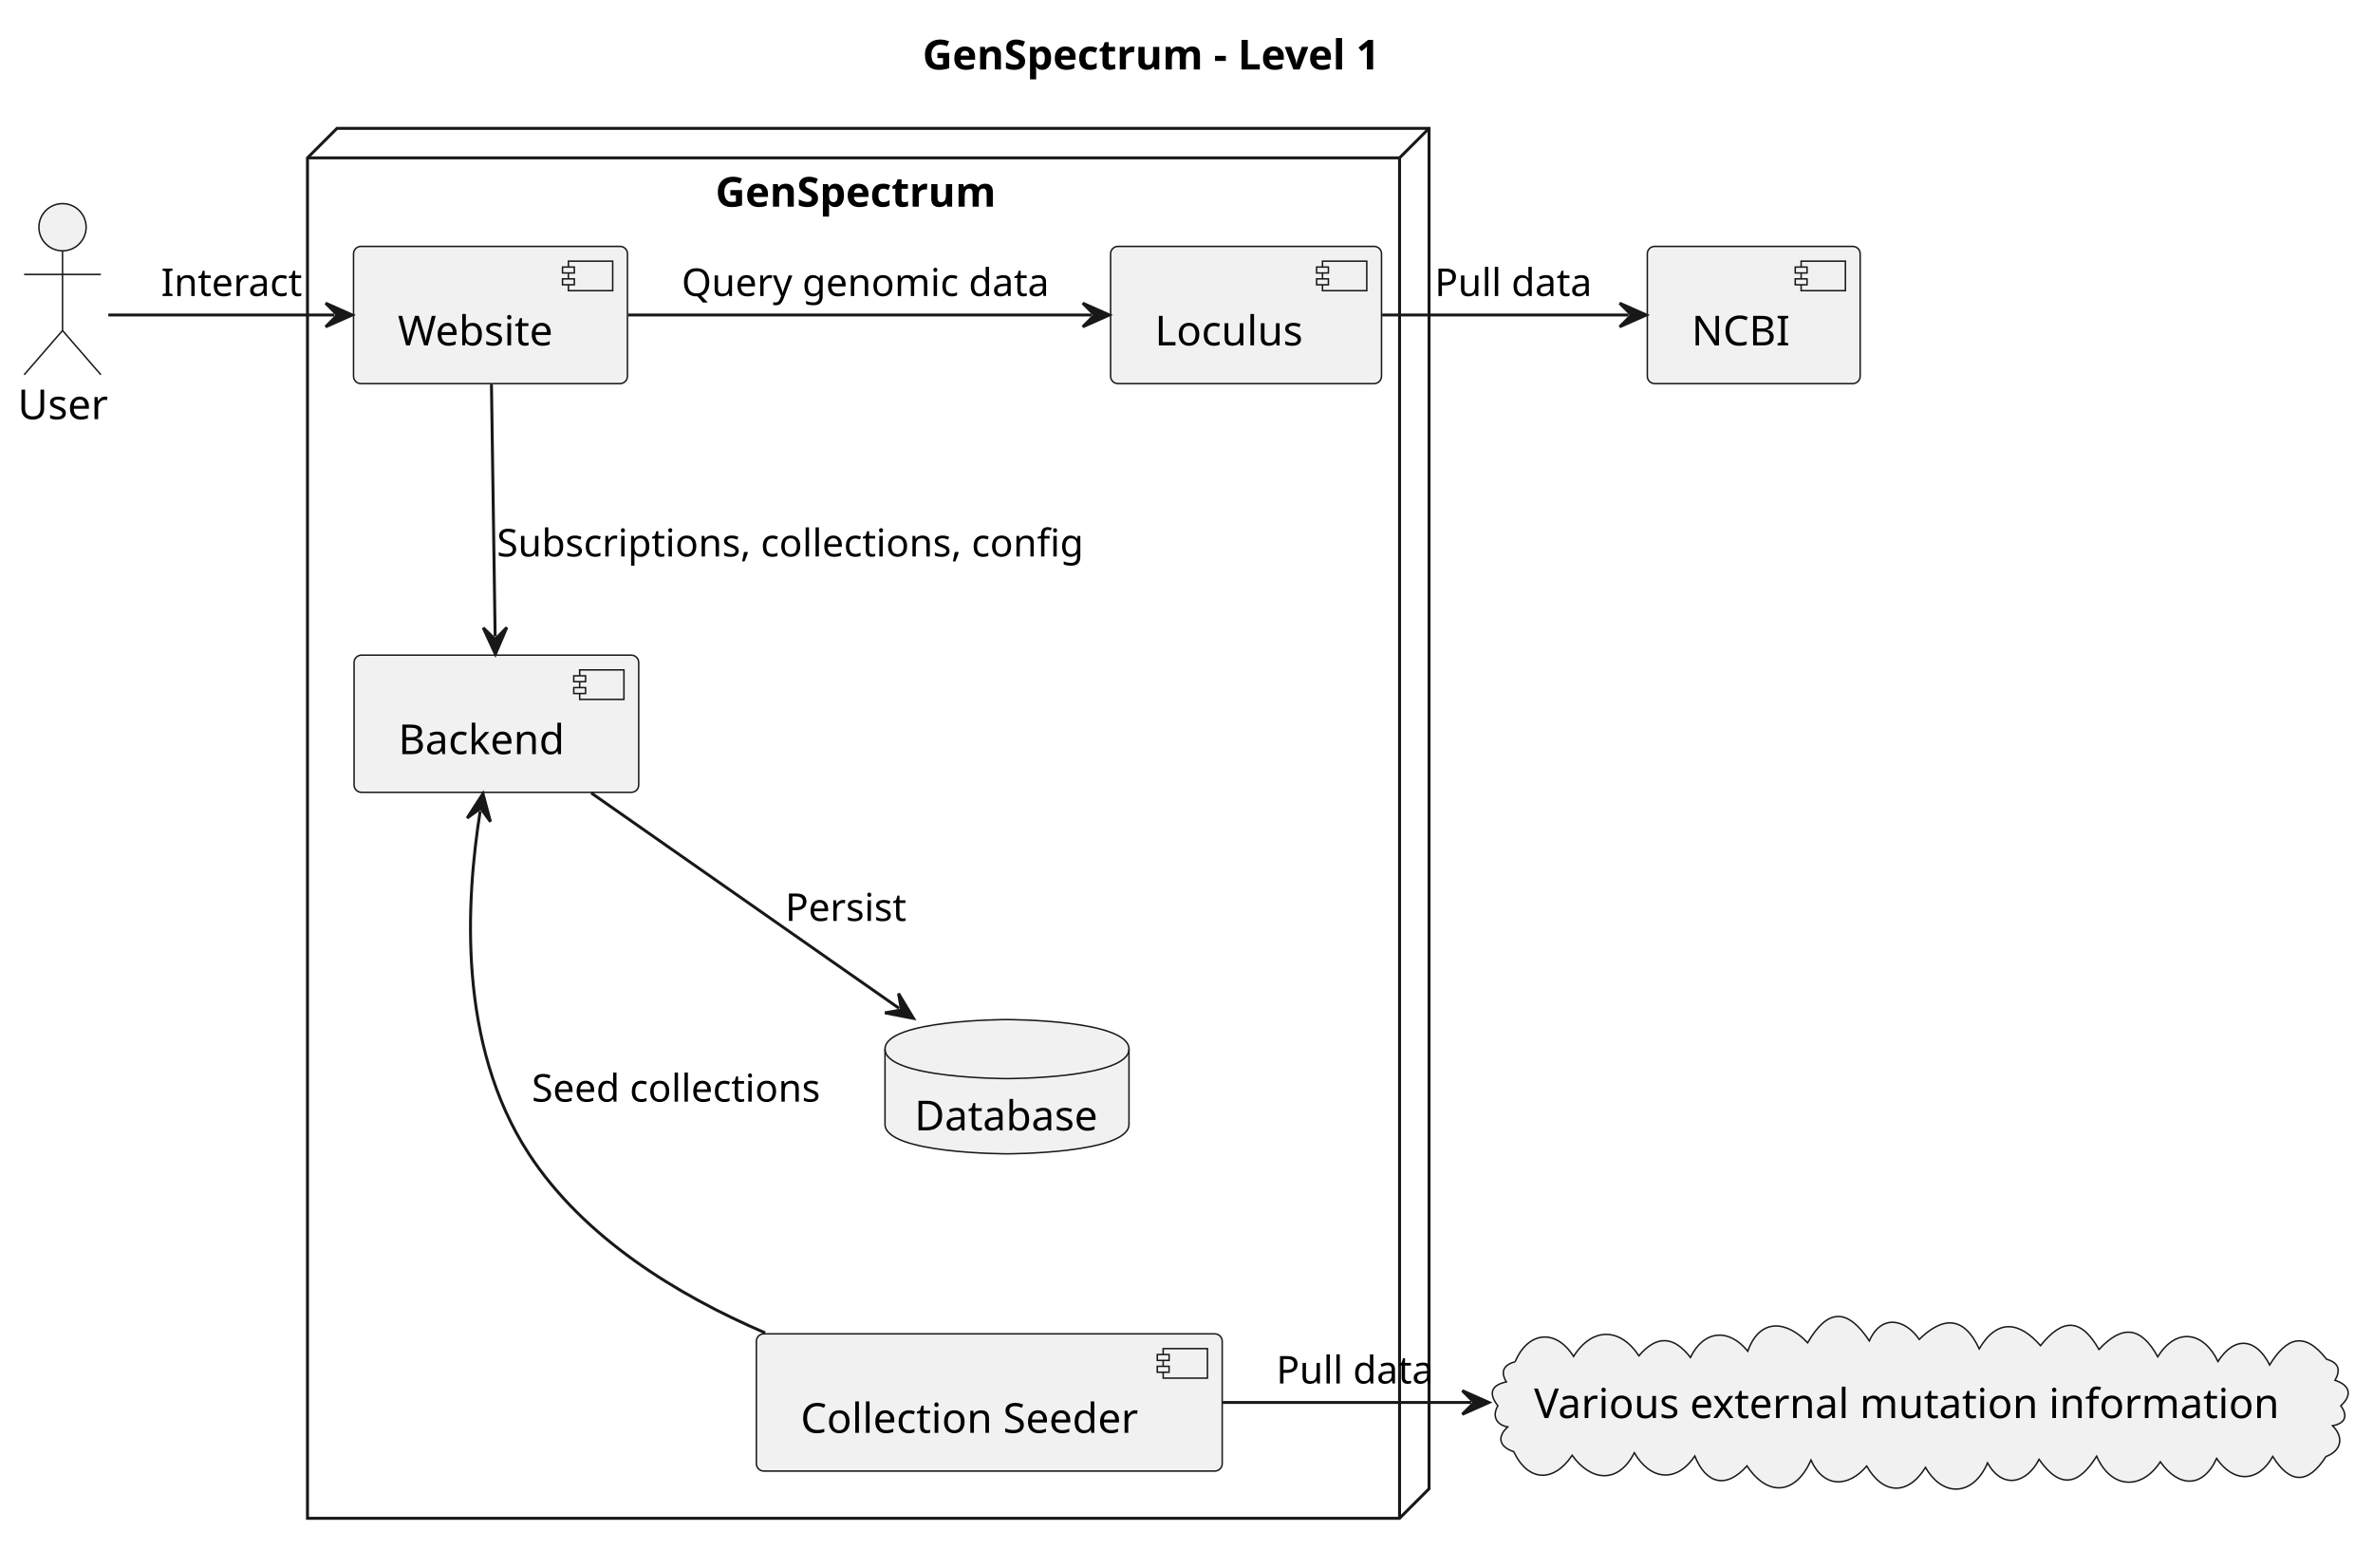
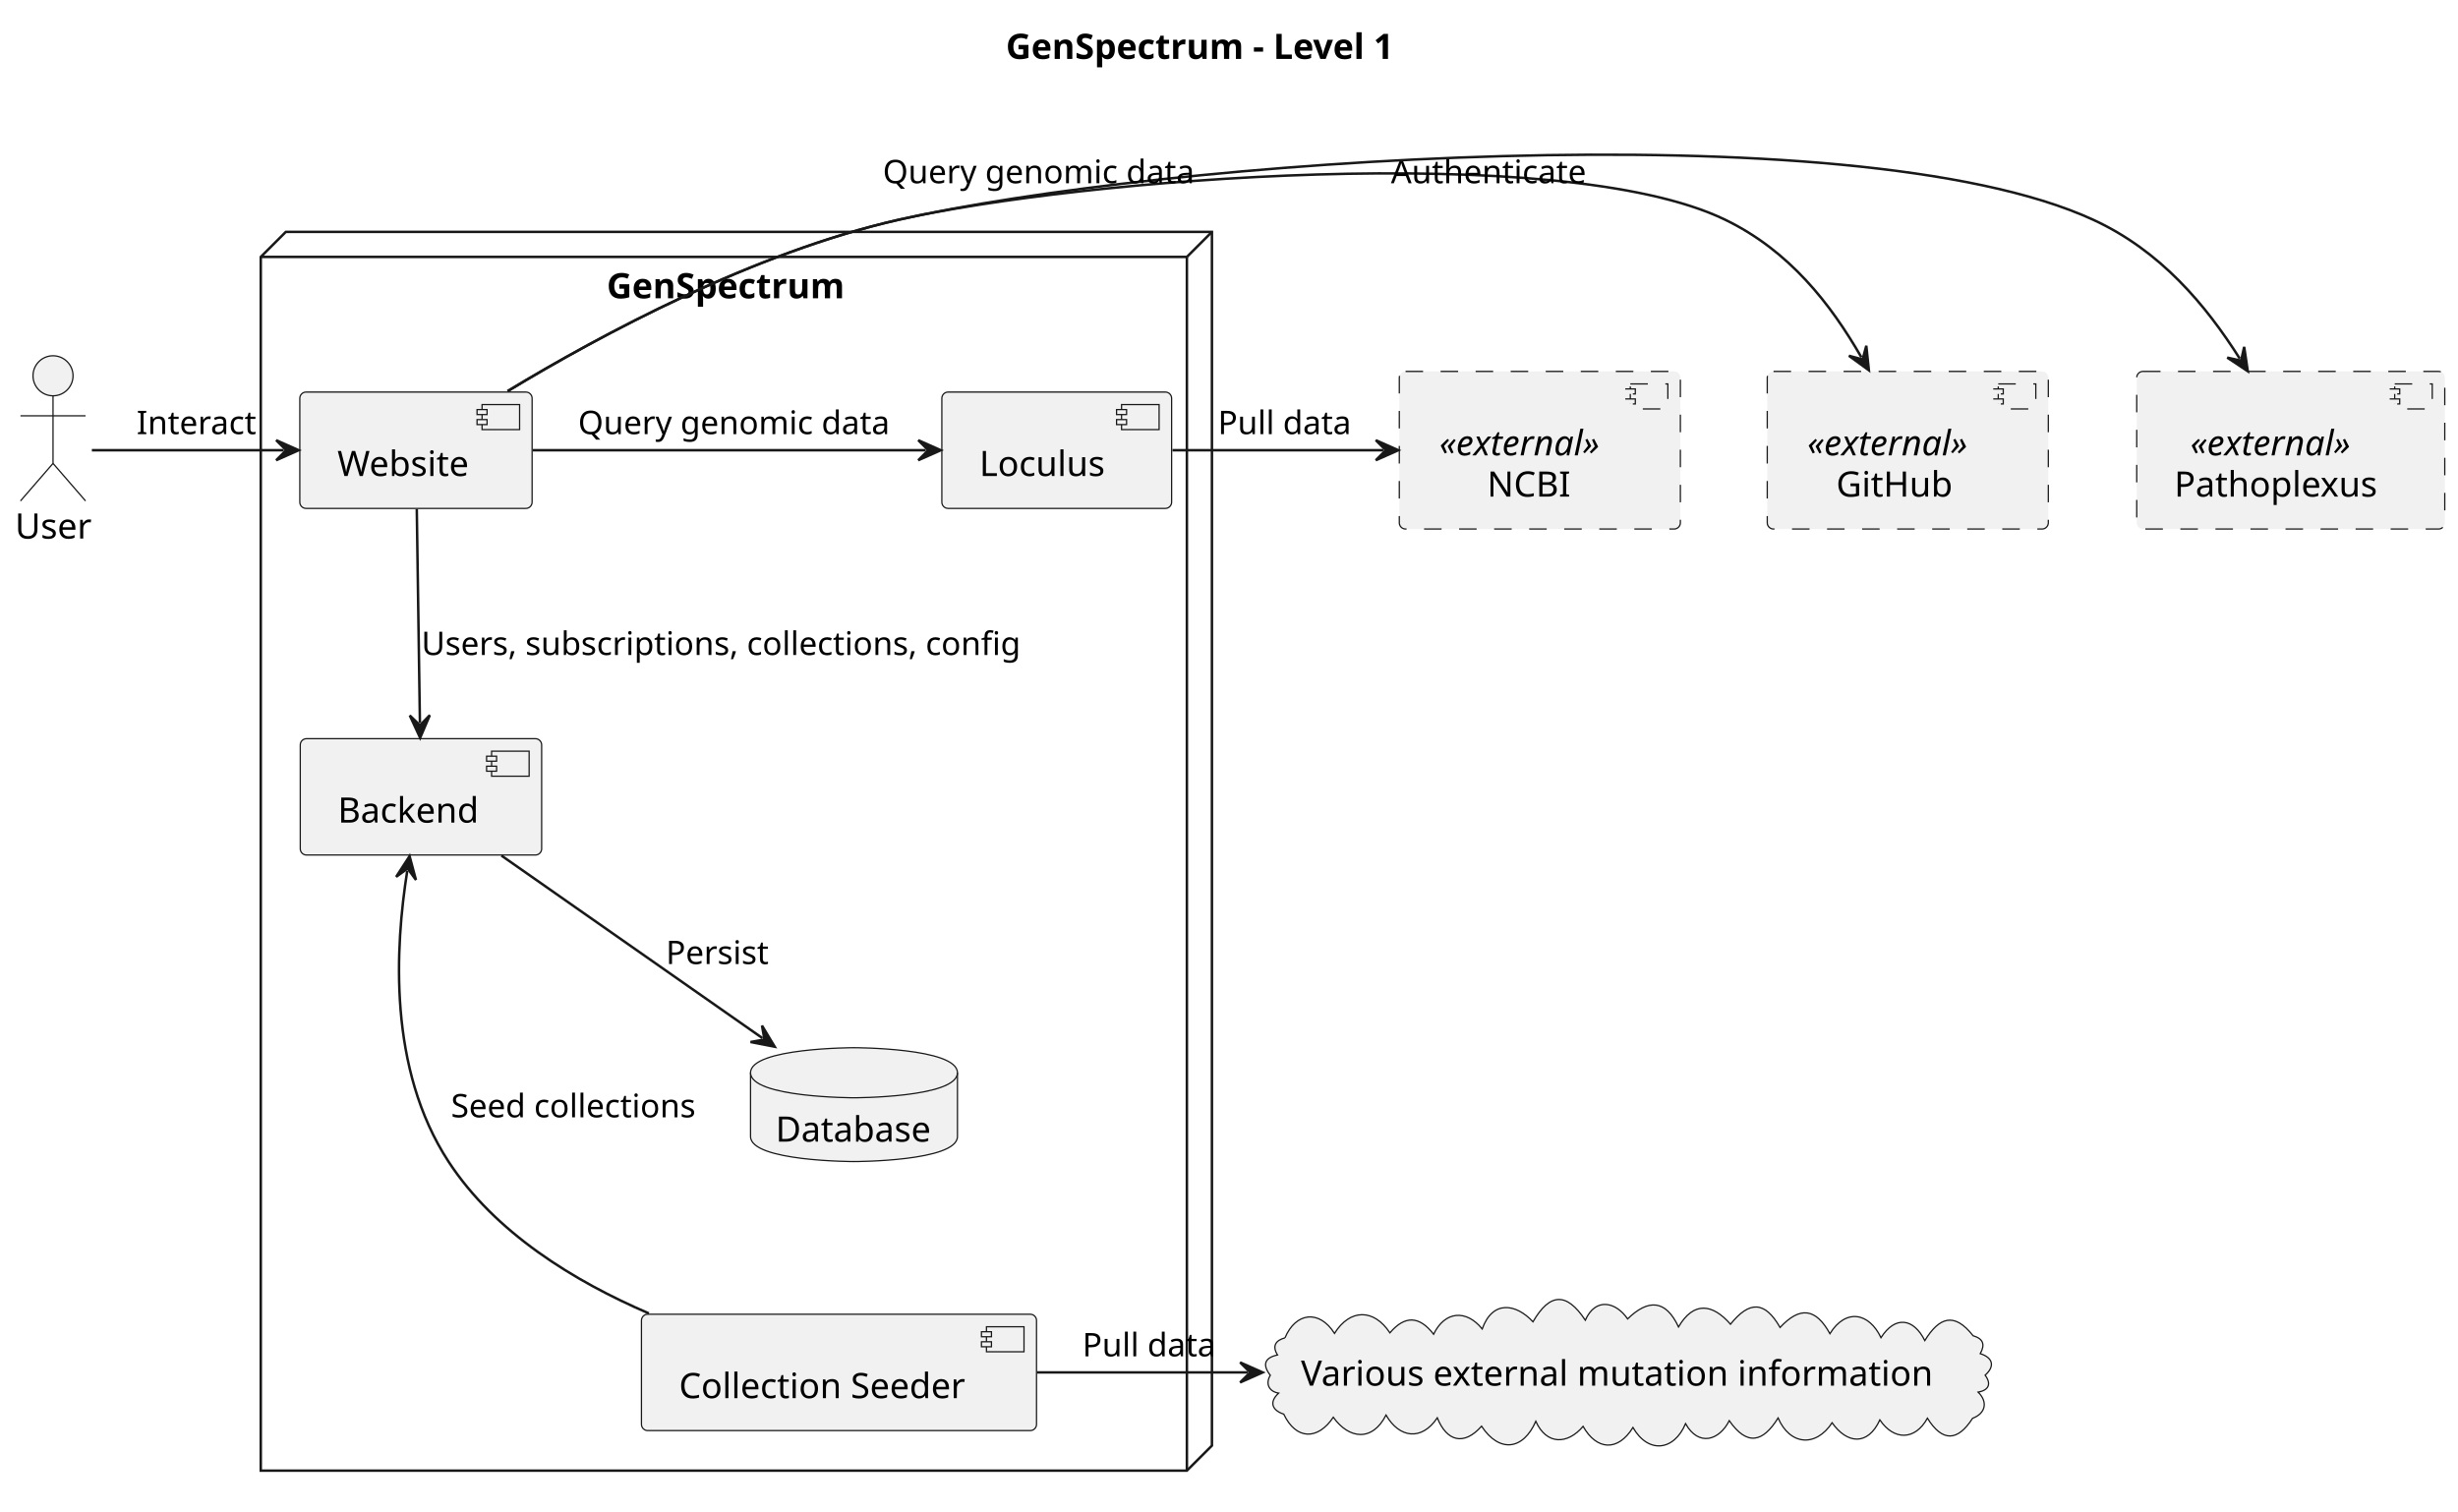
- <svg xmlns="http://www.w3.org/2000/svg" contentStyleType="text/css" data-diagram-type="DESCRIPTION" height="531px" preserveAspectRatio="none" style="width:804px;height:531px;background:#FFFFFF;" version="1.1" viewBox="0 0 804 531" width="804px" zoomAndPan="magnify">
+ <svg xmlns="http://www.w3.org/2000/svg" contentStyleType="text/css" data-diagram-type="DESCRIPTION" height="604px" preserveAspectRatio="none" style="width:982px;height:604px;background:#FFFFFF;" version="1.1" viewBox="0 0 982 604" width="982px" zoomAndPan="magnify">
  <defs />
  <g>
-     <text fill="#000000" font-family="sans-serif" font-size="14" font-weight="bold" lengthAdjust="spacing" textLength="164.999" x="312.571" y="23.535">GenSpectrum - Level 1</text>
-     <g class="cluster" data-entity="GenSpectrum" data-source-line="7" data-uid="ent0005" id="cluster_GenSpectrum">
-       <polygon fill="none" points="104.18,53.488,114.18,43.488,484.18,43.488,484.18,504.438,474.18,514.438,104.18,514.438,104.18,53.488" style="stroke:#181818;stroke-width:1;" />
-       <line style="stroke:#181818;stroke-width:1;" x1="474.18" x2="484.18" y1="53.488" y2="43.488" />
-       <line style="stroke:#181818;stroke-width:1;" x1="104.18" x2="474.18" y1="53.488" y2="53.488" />
-       <line style="stroke:#181818;stroke-width:1;" x1="474.18" x2="474.18" y1="53.488" y2="514.438" />
-       <text fill="#000000" font-family="sans-serif" font-size="14" font-weight="bold" lengthAdjust="spacing" textLength="95.573" x="242.393" y="70.023">GenSpectrum</text>
+     <text fill="#000000" font-family="sans-serif" font-size="14" font-weight="bold" lengthAdjust="spacing" textLength="164.999" x="401.857" y="23.535">GenSpectrum - Level 1</text>
+     <g class="cluster" data-entity="GenSpectrum" data-source-line="13" data-uid="ent0007" id="cluster_GenSpectrum">
+       <polygon fill="none" points="104.18,102.648,114.18,92.648,484.18,92.648,484.18,577.598,474.18,587.598,104.18,587.598,104.18,102.648" style="stroke:#181818;stroke-width:1;" />
+       <line style="stroke:#181818;stroke-width:1;" x1="474.18" x2="484.18" y1="102.648" y2="92.648" />
+       <line style="stroke:#181818;stroke-width:1;" x1="104.18" x2="474.18" y1="102.648" y2="102.648" />
+       <line style="stroke:#181818;stroke-width:1;" x1="474.18" x2="474.18" y1="102.648" y2="587.598" />
+       <text fill="#000000" font-family="sans-serif" font-size="14" font-weight="bold" lengthAdjust="spacing" textLength="95.573" x="242.393" y="119.183">GenSpectrum</text>
    </g>
-     <g class="entity" data-entity="website" data-source-line="8" data-uid="ent0006" id="entity_website">
-       <rect fill="#F1F1F1" height="46.488" rx="2.5" ry="2.5" style="stroke:#181818;stroke-width:0.5;" width="92.808" x="119.78" y="83.488" />
-       <rect fill="#F1F1F1" height="10" style="stroke:#181818;stroke-width:0.5;" width="15" x="192.588" y="88.488" />
-       <rect fill="#F1F1F1" height="2" style="stroke:#181818;stroke-width:0.5;" width="4" x="190.588" y="90.488" />
-       <rect fill="#F1F1F1" height="2" style="stroke:#181818;stroke-width:0.5;" width="4" x="190.588" y="94.488" />
-       <text fill="#000000" font-family="sans-serif" font-size="14" lengthAdjust="spacing" textLength="52.808" x="134.78" y="117.023">Website</text>
+     <g class="entity" data-entity="website" data-source-line="14" data-uid="ent0008" id="entity_website">
+       <rect fill="#F1F1F1" height="46.488" rx="2.5" ry="2.5" style="stroke:#181818;stroke-width:0.5;" width="92.808" x="119.78" y="156.648" />
+       <rect fill="#F1F1F1" height="10" style="stroke:#181818;stroke-width:0.5;" width="15" x="192.588" y="161.648" />
+       <rect fill="#F1F1F1" height="2" style="stroke:#181818;stroke-width:0.5;" width="4" x="190.588" y="163.648" />
+       <rect fill="#F1F1F1" height="2" style="stroke:#181818;stroke-width:0.5;" width="4" x="190.588" y="167.648" />
+       <text fill="#000000" font-family="sans-serif" font-size="14" lengthAdjust="spacing" textLength="52.808" x="134.78" y="190.183">Website</text>
    </g>
-     <g class="entity" data-entity="backend" data-source-line="9" data-uid="ent0007" id="entity_backend">
-       <rect fill="#F1F1F1" height="46.488" rx="2.5" ry="2.5" style="stroke:#181818;stroke-width:0.5;" width="96.438" x="119.96" y="221.978" />
-       <rect fill="#F1F1F1" height="10" style="stroke:#181818;stroke-width:0.5;" width="15" x="196.398" y="226.978" />
-       <rect fill="#F1F1F1" height="2" style="stroke:#181818;stroke-width:0.5;" width="4" x="194.398" y="228.978" />
-       <rect fill="#F1F1F1" height="2" style="stroke:#181818;stroke-width:0.5;" width="4" x="194.398" y="232.978" />
-       <text fill="#000000" font-family="sans-serif" font-size="14" lengthAdjust="spacing" textLength="56.438" x="134.96" y="255.513">Backend</text>
+     <g class="entity" data-entity="backend" data-source-line="15" data-uid="ent0009" id="entity_backend">
+       <rect fill="#F1F1F1" height="46.488" rx="2.5" ry="2.5" style="stroke:#181818;stroke-width:0.5;" width="96.438" x="119.96" y="295.138" />
+       <rect fill="#F1F1F1" height="10" style="stroke:#181818;stroke-width:0.5;" width="15" x="196.398" y="300.138" />
+       <rect fill="#F1F1F1" height="2" style="stroke:#181818;stroke-width:0.5;" width="4" x="194.398" y="302.138" />
+       <rect fill="#F1F1F1" height="2" style="stroke:#181818;stroke-width:0.5;" width="4" x="194.398" y="306.138" />
+       <text fill="#000000" font-family="sans-serif" font-size="14" lengthAdjust="spacing" textLength="56.438" x="134.96" y="328.673">Backend</text>
    </g>
-     <g class="entity" data-entity="seeder" data-source-line="10" data-uid="ent0008" id="entity_seeder">
-       <rect fill="#F1F1F1" height="46.488" rx="2.5" ry="2.5" style="stroke:#181818;stroke-width:0.5;" width="157.831" x="256.27" y="451.948" />
-       <rect fill="#F1F1F1" height="10" style="stroke:#181818;stroke-width:0.5;" width="15" x="394.101" y="456.948" />
-       <rect fill="#F1F1F1" height="2" style="stroke:#181818;stroke-width:0.5;" width="4" x="392.101" y="458.948" />
-       <rect fill="#F1F1F1" height="2" style="stroke:#181818;stroke-width:0.5;" width="4" x="392.101" y="462.948" />
-       <text fill="#000000" font-family="sans-serif" font-size="14" lengthAdjust="spacing" textLength="117.831" x="271.27" y="485.483">Collection Seeder</text>
+     <g class="entity" data-entity="seeder" data-source-line="16" data-uid="ent0010" id="entity_seeder">
+       <rect fill="#F1F1F1" height="46.488" rx="2.5" ry="2.5" style="stroke:#181818;stroke-width:0.5;" width="157.831" x="256.27" y="525.108" />
+       <rect fill="#F1F1F1" height="10" style="stroke:#181818;stroke-width:0.5;" width="15" x="394.101" y="530.108" />
+       <rect fill="#F1F1F1" height="2" style="stroke:#181818;stroke-width:0.5;" width="4" x="392.101" y="532.108" />
+       <rect fill="#F1F1F1" height="2" style="stroke:#181818;stroke-width:0.5;" width="4" x="392.101" y="536.108" />
+       <text fill="#000000" font-family="sans-serif" font-size="14" lengthAdjust="spacing" textLength="117.831" x="271.27" y="558.643">Collection Seeder</text>
    </g>
-     <g class="entity" data-entity="db" data-source-line="11" data-uid="ent0009" id="entity_db">
-       <path d="M299.85,355.458 C299.85,345.458 341.183,345.458 341.183,345.458 C341.183,345.458 382.515,345.458 382.515,355.458 L382.515,380.947 C382.515,390.947 341.183,390.947 341.183,390.947 C341.183,390.947 299.85,390.947 299.85,380.947 L299.85,355.458" fill="#F1F1F1" style="stroke:#181818;stroke-width:0.5;" />
-       <path d="M299.85,355.458 C299.85,365.458 341.183,365.458 341.183,365.458 C341.183,365.458 382.515,365.458 382.515,355.458" fill="none" style="stroke:#181818;stroke-width:0.5;" />
-       <text fill="#000000" font-family="sans-serif" font-size="14" lengthAdjust="spacing" textLength="62.665" x="309.85" y="382.993">Database</text>
+     <g class="entity" data-entity="db" data-source-line="17" data-uid="ent0011" id="entity_db">
+       <path d="M299.85,428.618 C299.85,418.618 341.183,418.618 341.183,418.618 C341.183,418.618 382.515,418.618 382.515,428.618 L382.515,454.107 C382.515,464.107 341.183,464.107 341.183,464.107 C341.183,464.107 299.85,464.107 299.85,454.107 L299.85,428.618" fill="#F1F1F1" style="stroke:#181818;stroke-width:0.5;" />
+       <path d="M299.85,428.618 C299.85,438.618 341.183,438.618 341.183,438.618 C341.183,438.618 382.515,438.618 382.515,428.618" fill="none" style="stroke:#181818;stroke-width:0.5;" />
+       <text fill="#000000" font-family="sans-serif" font-size="14" lengthAdjust="spacing" textLength="62.665" x="309.85" y="456.153">Database</text>
    </g>
-     <g class="entity" data-entity="loculus" data-source-line="12" data-uid="ent0010" id="entity_loculus">
-       <rect fill="#F1F1F1" height="46.488" rx="2.5" ry="2.5" style="stroke:#181818;stroke-width:0.5;" width="91.796" x="376.28" y="83.488" />
-       <rect fill="#F1F1F1" height="10" style="stroke:#181818;stroke-width:0.5;" width="15" x="448.076" y="88.488" />
-       <rect fill="#F1F1F1" height="2" style="stroke:#181818;stroke-width:0.5;" width="4" x="446.076" y="90.488" />
-       <rect fill="#F1F1F1" height="2" style="stroke:#181818;stroke-width:0.5;" width="4" x="446.076" y="94.488" />
-       <text fill="#000000" font-family="sans-serif" font-size="14" lengthAdjust="spacing" textLength="51.796" x="391.28" y="117.023">Loculus</text>
+     <g class="entity" data-entity="loculus" data-source-line="18" data-uid="ent0012" id="entity_loculus">
+       <rect fill="#F1F1F1" height="46.488" rx="2.5" ry="2.5" style="stroke:#181818;stroke-width:0.5;" width="91.796" x="376.28" y="156.648" />
+       <rect fill="#F1F1F1" height="10" style="stroke:#181818;stroke-width:0.5;" width="15" x="448.076" y="161.648" />
+       <rect fill="#F1F1F1" height="2" style="stroke:#181818;stroke-width:0.5;" width="4" x="446.076" y="163.648" />
+       <rect fill="#F1F1F1" height="2" style="stroke:#181818;stroke-width:0.5;" width="4" x="446.076" y="167.648" />
+       <text fill="#000000" font-family="sans-serif" font-size="14" lengthAdjust="spacing" textLength="51.796" x="391.28" y="190.183">Loculus</text>
    </g>
-     <g class="entity" data-entity="user" data-source-line="3" data-uid="ent0002" id="entity_user">
-       <ellipse cx="21.183" cy="76.988" fill="#F1F1F1" rx="8" ry="8" style="stroke:#181818;stroke-width:0.5;" />
-       <path d="M21.183,84.988 L21.183,111.988 M8.183,92.988 L34.183,92.988 M21.183,111.988 L8.183,126.988 M21.183,111.988 L34.183,126.988" fill="none" style="stroke:#181818;stroke-width:0.5;" />
-       <text fill="#000000" font-family="sans-serif" font-size="14" lengthAdjust="spacing" textLength="30.365" x="6" y="142.023">User</text>
+     <g class="entity" data-entity="user" data-source-line="7" data-uid="ent0002" id="entity_user">
+       <ellipse cx="21.183" cy="150.148" fill="#F1F1F1" rx="8" ry="8" style="stroke:#181818;stroke-width:0.5;" />
+       <path d="M21.183,158.148 L21.183,185.148 M8.183,166.148 L34.183,166.148 M21.183,185.148 L8.183,200.148 M21.183,185.148 L34.183,200.148" fill="none" style="stroke:#181818;stroke-width:0.5;" />
+       <text fill="#000000" font-family="sans-serif" font-size="14" lengthAdjust="spacing" textLength="30.365" x="6" y="215.183">User</text>
    </g>
-     <g class="entity" data-entity="ncbi" data-source-line="4" data-uid="ent0003" id="entity_ncbi">
-       <rect fill="#F1F1F1" height="46.488" rx="2.5" ry="2.5" style="stroke:#181818;stroke-width:0.5;" width="72.115" x="558.13" y="83.488" />
-       <rect fill="#F1F1F1" height="10" style="stroke:#181818;stroke-width:0.5;" width="15" x="610.245" y="88.488" />
-       <rect fill="#F1F1F1" height="2" style="stroke:#181818;stroke-width:0.5;" width="4" x="608.245" y="90.488" />
-       <rect fill="#F1F1F1" height="2" style="stroke:#181818;stroke-width:0.5;" width="4" x="608.245" y="94.488" />
-       <text fill="#000000" font-family="sans-serif" font-size="14" lengthAdjust="spacing" textLength="32.115" x="573.13" y="117.023">NCBI</text>
+     <g class="entity" data-entity="ncbi" data-source-line="8" data-uid="ent0003" id="entity_ncbi">
+       <rect fill="#F1F1F1" height="62.977" rx="2.5" ry="2.5" style="stroke:#181818;stroke-width:0.5;stroke-dasharray:7.0,7.0;" width="112.287" x="559.04" y="148.398" />
+       <rect fill="#F1F1F1" height="10" style="stroke:#181818;stroke-width:0.5;stroke-dasharray:7.0,7.0;" width="15" x="651.327" y="153.398" />
+       <rect fill="#F1F1F1" height="2" style="stroke:#181818;stroke-width:0.5;stroke-dasharray:7.0,7.0;" width="4" x="649.327" y="155.398" />
+       <rect fill="#F1F1F1" height="2" style="stroke:#181818;stroke-width:0.5;stroke-dasharray:7.0,7.0;" width="4" x="649.327" y="159.398" />
+       <text fill="#000000" font-family="sans-serif" font-size="14" font-style="italic" lengthAdjust="spacing" textLength="70.287" x="575.04" y="181.933">«external»</text>
+       <text fill="#000000" font-family="sans-serif" font-size="14" lengthAdjust="spacing" textLength="32.115" x="594.126" y="198.422">NCBI</text>
    </g>
-     <g class="entity" data-entity="vemi" data-source-line="5" data-uid="ent0004" id="entity_vemi">
-       <path d="M513.359,461.392 C517.629,451.173 527.086,449.993 533.148,459.603 C539.356,449.681 548.875,449.667 555.279,459.383 C561.363,452.243 567.115,452.661 572.738,459.942 C577.244,450.616 585.779,449.945 592.162,457.822 C596.321,446.201 605.618,447.644 612.444,454.966 C619.206,443.317 625.891,443.084 633.349,454.331 C637.491,445.026 645.615,447.024 650.248,453.816 C658.395,445.894 665.426,445.935 670.582,457.016 C676.716,446.597 684.251,447.811 691.346,455.94 C698.823,446.637 704.995,446.464 711.161,457.233 C719.102,448.676 725.473,449.512 731.073,459.719 C737.415,449.482 746.716,451.288 751.478,461.31 C757.149,452.403 764.506,453.503 768.986,462.478 C774.67,453.217 780.693,450.851 788.277,460.545 C792.36,461.72 793.141,464.086 791.136,467.696 C796.141,469.276 797.142,472.679 793.087,476.311 C795.719,479.868 794.446,482.327 790.293,483.086 C794.263,486.966 793.288,491.596 788.072,493.521 C782.091,502.854 775.988,503.048 770.03,493.498 C765.055,502.49 756.612,502.428 751.026,494.172 C746.211,504.657 737.893,503.772 731.95,495.307 C725.404,505.253 715.076,504.301 710.371,493.4 C704.309,503.142 698.029,504.74 690.862,494.478 C686.835,502.425 678.604,504.933 673.398,495.674 C668.819,506.566 658.532,507.848 652.383,497.206 C646.438,506.838 637.959,506.449 632.457,496.75 C626.322,504.016 617.907,504.339 613.57,494.737 C608.495,506.327 598.98,507.406 591.9,496.685 C584.836,504.661 577.993,502.764 574.218,493.343 C567.911,502.704 559.043,501.423 553.735,492.24 C548.254,502.987 538.954,501.893 532.666,493.11 C526.508,502.32 517.803,502.269 512.874,491.87 C508.23,490.343 506.902,487.092 510.827,483.476 C506.976,482.828 505.454,479.742 507.501,476.343 C504.292,472.212 505.112,469.342 510.386,468.225 C508.15,464.638 509.632,462.383 513.359,461.392" fill="#F1F1F1" style="stroke:#181818;stroke-width:0.5;" />
-       <text fill="#000000" font-family="sans-serif" font-size="14" lengthAdjust="spacing" textLength="260.873" x="519.75" y="480.483">Various external mutation information</text>
+     <g class="entity" data-entity="github" data-source-line="9" data-uid="ent0004" id="entity_github">
+       <rect fill="#F1F1F1" height="62.977" rx="2.5" ry="2.5" style="stroke:#181818;stroke-width:0.5;stroke-dasharray:7.0,7.0;" width="112.287" x="706.04" y="148.398" />
+       <rect fill="#F1F1F1" height="10" style="stroke:#181818;stroke-width:0.5;stroke-dasharray:7.0,7.0;" width="15" x="798.327" y="153.398" />
+       <rect fill="#F1F1F1" height="2" style="stroke:#181818;stroke-width:0.5;stroke-dasharray:7.0,7.0;" width="4" x="796.327" y="155.398" />
+       <rect fill="#F1F1F1" height="2" style="stroke:#181818;stroke-width:0.5;stroke-dasharray:7.0,7.0;" width="4" x="796.327" y="159.398" />
+       <text fill="#000000" font-family="sans-serif" font-size="14" font-style="italic" lengthAdjust="spacing" textLength="70.287" x="722.04" y="181.933">«external»</text>
+       <text fill="#000000" font-family="sans-serif" font-size="14" lengthAdjust="spacing" textLength="47.188" x="733.589" y="198.422">GitHub</text>
    </g>
-     <g class="link" data-entity-1="user" data-entity-2="website" data-source-line="15" data-uid="lnk11" id="link_user_website">
-       <path d="M36.7,106.728 C56.28,106.728 84.84,106.728 113.33,106.728" fill="none" id="user-to-website" style="stroke:#181818;stroke-width:1;" />
-       <polygon fill="#181818" points="119.33,106.728,110.33,102.728,114.33,106.728,110.33,110.728,119.33,106.728" style="stroke:#181818;stroke-width:1;" />
-       <text fill="#000000" font-family="sans-serif" font-size="13" lengthAdjust="spacing" textLength="47.938" x="54.57" y="100.297">Interact</text>
+     <g class="entity" data-entity="pathoplexus" data-source-line="10" data-uid="ent0005" id="entity_pathoplexus">
+       <rect fill="#F1F1F1" height="62.977" rx="2.5" ry="2.5" style="stroke:#181818;stroke-width:0.5;stroke-dasharray:7.0,7.0;" width="123.064" x="853.65" y="148.398" />
+       <rect fill="#F1F1F1" height="10" style="stroke:#181818;stroke-width:0.5;stroke-dasharray:7.0,7.0;" width="15" x="956.713" y="153.398" />
+       <rect fill="#F1F1F1" height="2" style="stroke:#181818;stroke-width:0.5;stroke-dasharray:7.0,7.0;" width="4" x="954.713" y="155.398" />
+       <rect fill="#F1F1F1" height="2" style="stroke:#181818;stroke-width:0.5;stroke-dasharray:7.0,7.0;" width="4" x="954.713" y="159.398" />
+       <text fill="#000000" font-family="sans-serif" font-size="14" font-style="italic" lengthAdjust="spacing" textLength="70.287" x="875.038" y="181.933">«external»</text>
+       <text fill="#000000" font-family="sans-serif" font-size="14" lengthAdjust="spacing" textLength="83.064" x="868.65" y="198.422">Pathoplexus</text>
    </g>
-     <g class="link" data-entity-1="website" data-entity-2="backend" data-source-line="16" data-uid="lnk12" id="link_website_backend">
-       <path d="M166.51,130.268 C166.88,155.558 167.392,190.339 167.762,215.649" fill="none" id="website-to-backend" style="stroke:#181818;stroke-width:1;" />
-       <polygon fill="#181818" points="167.85,221.648,171.718,212.591,167.777,216.649,163.719,212.708,167.85,221.648" style="stroke:#181818;stroke-width:1;" />
-       <text fill="#000000" font-family="sans-serif" font-size="13" lengthAdjust="spacing" textLength="208.267" x="168.36" y="188.547">Subscriptions, collections, config</text>
+     <g class="entity" data-entity="vemi" data-source-line="11" data-uid="ent0006" id="entity_vemi">
+       <path d="M513.359,534.552 C517.629,524.333 527.086,523.153 533.148,532.763 C539.356,522.841 548.875,522.827 555.279,532.543 C561.363,525.403 567.115,525.821 572.738,533.101 C577.244,523.776 585.779,523.105 592.162,530.982 C596.321,519.361 605.618,520.804 612.444,528.126 C619.206,516.477 625.891,516.244 633.349,527.491 C637.491,518.186 645.615,520.184 650.248,526.976 C658.395,519.054 665.426,519.095 670.582,530.176 C676.716,519.757 684.251,520.971 691.346,529.1 C698.823,519.797 704.995,519.624 711.161,530.393 C719.102,521.836 725.473,522.672 731.073,532.879 C737.415,522.642 746.716,524.448 751.478,534.47 C757.149,525.563 764.506,526.663 768.986,535.638 C774.67,526.377 780.693,524.01 788.277,533.705 C792.36,534.88 793.141,537.246 791.136,540.856 C796.141,542.436 797.142,545.839 793.087,549.471 C795.719,553.028 794.446,555.487 790.293,556.246 C794.263,560.126 793.288,564.756 788.072,566.681 C782.091,576.014 775.988,576.208 770.03,566.658 C765.055,575.65 756.612,575.588 751.026,567.332 C746.211,577.817 737.893,576.932 731.95,568.467 C725.404,578.413 715.076,577.461 710.371,566.56 C704.309,576.302 698.029,577.9 690.862,567.638 C686.835,575.585 678.604,578.093 673.398,568.834 C668.819,579.726 658.532,581.008 652.383,570.366 C646.438,579.998 637.959,579.609 632.457,569.91 C626.322,577.176 617.907,577.499 613.57,567.897 C608.495,579.487 598.98,580.566 591.9,569.845 C584.836,577.822 577.993,575.924 574.218,566.503 C567.911,575.864 559.043,574.583 553.735,565.4 C548.254,576.147 538.954,575.053 532.666,566.27 C526.508,575.481 517.803,575.429 512.874,565.029 C508.23,563.503 506.902,560.252 510.827,556.636 C506.976,555.988 505.454,552.902 507.501,549.503 C504.292,545.372 505.112,542.502 510.386,541.385 C508.15,537.798 509.632,535.543 513.359,534.552" fill="#F1F1F1" style="stroke:#181818;stroke-width:0.5;" />
+       <text fill="#000000" font-family="sans-serif" font-size="14" lengthAdjust="spacing" textLength="260.873" x="519.75" y="553.643">Various external mutation information</text>
    </g>
-     <g class="link" data-entity-1="backend" data-entity-2="db" data-source-line="17" data-uid="lnk13" id="link_backend_db">
-       <path d="M200.32,268.688 C231.49,290.488 273.583,319.929 304.593,341.619" fill="none" id="backend-to-db" style="stroke:#181818;stroke-width:1;" />
-       <polygon fill="#181818" points="309.51,345.058,304.428,336.622,305.413,342.192,299.842,343.178,309.51,345.058" style="stroke:#181818;stroke-width:1;" />
-       <text fill="#000000" font-family="sans-serif" font-size="13" lengthAdjust="spacing" textLength="41.622" x="266.04" y="312.027">Persist</text>
+     <g class="link" data-entity-1="user" data-entity-2="website" data-source-line="21" data-uid="lnk13" id="link_user_website">
+       <path d="M36.7,179.888 C56.28,179.888 84.84,179.888 113.33,179.888" fill="none" id="user-to-website" style="stroke:#181818;stroke-width:1;" />
+       <polygon fill="#181818" points="119.33,179.888,110.33,175.888,114.33,179.888,110.33,183.888,119.33,179.888" style="stroke:#181818;stroke-width:1;" />
+       <text fill="#000000" font-family="sans-serif" font-size="13" lengthAdjust="spacing" textLength="47.938" x="54.57" y="173.457">Interact</text>
    </g>
-     <g class="link" data-entity-1="website" data-entity-2="loculus" data-source-line="18" data-uid="lnk14" id="link_website_loculus">
-       <path d="M212.84,106.728 C259.13,106.728 323.67,106.728 369.85,106.728" fill="none" id="website-to-loculus" style="stroke:#181818;stroke-width:1;" />
-       <polygon fill="#181818" points="375.85,106.728,366.85,102.728,370.85,106.728,366.85,110.728,375.85,106.728" style="stroke:#181818;stroke-width:1;" />
-       <text fill="#000000" font-family="sans-serif" font-size="13" lengthAdjust="spacing" textLength="127.106" x="230.94" y="100.297">Query genomic data</text>
+     <g class="link" data-entity-1="website" data-entity-2="backend" data-source-line="22" data-uid="lnk14" id="link_website_backend">
+       <path d="M166.51,203.428 C166.88,228.718 167.392,263.499 167.762,288.809" fill="none" id="website-to-backend" style="stroke:#181818;stroke-width:1;" />
+       <polygon fill="#181818" points="167.85,294.808,171.718,285.751,167.777,289.809,163.719,285.868,167.85,294.808" style="stroke:#181818;stroke-width:1;" />
+       <text fill="#000000" font-family="sans-serif" font-size="13" lengthAdjust="spacing" textLength="250.942" x="168.36" y="261.707">Users, subscriptions, collections, config</text>
    </g>
-     <g class="link" data-entity-1="backend" data-entity-2="seeder" data-source-line="19" data-uid="lnk16" id="link_backend_seeder">
-       <path d="M162.695,274.835 C157.895,305.255 154.94,353.808 179.18,390.948 C197.72,419.358 229.32,438.748 259.25,451.618" fill="none" id="backend-backto-seeder" style="stroke:#181818;stroke-width:1;" />
-       <polygon fill="#181818" points="163.63,268.908,158.276,277.175,162.851,273.847,166.178,278.422,163.63,268.908" style="stroke:#181818;stroke-width:1;" />
-       <text fill="#000000" font-family="sans-serif" font-size="13" lengthAdjust="spacing" textLength="101.144" x="180.18" y="373.277">Seed collections</text>
+     <g class="link" data-entity-1="backend" data-entity-2="db" data-source-line="23" data-uid="lnk15" id="link_backend_db">
+       <path d="M200.32,341.848 C231.49,363.648 273.583,393.089 304.593,414.779" fill="none" id="backend-to-db" style="stroke:#181818;stroke-width:1;" />
+       <polygon fill="#181818" points="309.51,418.218,304.428,409.782,305.413,415.353,299.842,416.338,309.51,418.218" style="stroke:#181818;stroke-width:1;" />
+       <text fill="#000000" font-family="sans-serif" font-size="13" lengthAdjust="spacing" textLength="41.622" x="266.04" y="385.187">Persist</text>
    </g>
-     <g class="link" data-entity-1="loculus" data-entity-2="ncbi" data-source-line="20" data-uid="lnk17" id="link_loculus_ncbi">
-       <path d="M468.28,106.728 C496.34,106.728 525.68,106.728 551.77,106.728" fill="none" id="loculus-to-ncbi" style="stroke:#181818;stroke-width:1;" />
-       <polygon fill="#181818" points="557.77,106.728,548.77,102.728,552.77,106.728,548.77,110.728,557.77,106.728" style="stroke:#181818;stroke-width:1;" />
-       <text fill="#000000" font-family="sans-serif" font-size="13" lengthAdjust="spacing" textLength="54.285" x="486.1" y="100.297">Pull data</text>
+     <g class="link" data-entity-1="website" data-entity-2="loculus" data-source-line="24" data-uid="lnk16" id="link_website_loculus">
+       <path d="M212.84,179.888 C259.13,179.888 323.67,179.888 369.85,179.888" fill="none" id="website-to-loculus" style="stroke:#181818;stroke-width:1;" />
+       <polygon fill="#181818" points="375.85,179.888,366.85,175.888,370.85,179.888,366.85,183.888,375.85,179.888" style="stroke:#181818;stroke-width:1;" />
+       <text fill="#000000" font-family="sans-serif" font-size="13" lengthAdjust="spacing" textLength="127.106" x="230.94" y="173.457">Query genomic data</text>
    </g>
-     <g class="link" data-entity-1="seeder" data-entity-2="vemi" data-source-line="21" data-uid="lnk18" id="link_seeder_vemi">
-       <path d="M414.26,475.198 C441.69,475.198 467.38,475.198 498.45,475.198" fill="none" id="seeder-to-vemi" style="stroke:#181818;stroke-width:1;" />
-       <polygon fill="#181818" points="504.45,475.198,495.45,471.198,499.45,475.198,495.45,479.198,504.45,475.198" style="stroke:#181818;stroke-width:1;" />
-       <text fill="#000000" font-family="sans-serif" font-size="13" lengthAdjust="spacing" textLength="54.285" x="432.42" y="468.767">Pull data</text>
+     <g class="link" data-entity-1="backend" data-entity-2="seeder" data-source-line="25" data-uid="lnk18" id="link_backend_seeder">
+       <path d="M162.695,347.995 C157.895,378.415 154.94,426.968 179.18,464.108 C197.72,492.518 229.32,511.908 259.25,524.778" fill="none" id="backend-backto-seeder" style="stroke:#181818;stroke-width:1;" />
+       <polygon fill="#181818" points="163.63,342.068,158.276,350.335,162.851,347.007,166.178,351.582,163.63,342.068" style="stroke:#181818;stroke-width:1;" />
+       <text fill="#000000" font-family="sans-serif" font-size="13" lengthAdjust="spacing" textLength="101.144" x="180.18" y="446.437">Seed collections</text>
+     </g>
+     <g class="link" data-entity-1="loculus" data-entity-2="ncbi" data-source-line="26" data-uid="lnk19" id="link_loculus_ncbi">
+       <path d="M468.41,179.888 C495.51,179.888 523.95,179.888 552.65,179.888" fill="none" id="loculus-to-ncbi" style="stroke:#181818;stroke-width:1;" />
+       <polygon fill="#181818" points="558.65,179.888,549.65,175.888,553.65,179.888,549.65,183.888,558.65,179.888" style="stroke:#181818;stroke-width:1;" />
+       <text fill="#000000" font-family="sans-serif" font-size="13" lengthAdjust="spacing" textLength="54.285" x="486.56" y="173.457">Pull data</text>
+     </g>
+     <g class="link" data-entity-1="seeder" data-entity-2="vemi" data-source-line="27" data-uid="lnk20" id="link_seeder_vemi">
+       <path d="M414.26,548.358 C441.69,548.358 467.38,548.358 498.45,548.358" fill="none" id="seeder-to-vemi" style="stroke:#181818;stroke-width:1;" />
+       <polygon fill="#181818" points="504.45,548.358,495.45,544.358,499.45,548.358,495.45,552.358,504.45,548.358" style="stroke:#181818;stroke-width:1;" />
+       <text fill="#000000" font-family="sans-serif" font-size="13" lengthAdjust="spacing" textLength="54.285" x="432.42" y="541.927">Pull data</text>
+     </g>
+     <g class="link" data-entity-1="website" data-entity-2="github" data-source-line="28" data-uid="lnk21" id="link_website_github">
+       <path d="M202.81,156.278 C240.34,133.588 301.24,100.888 359.18,87.768 C430.71,71.578 623.16,55.848 689.18,87.768 C714.9,100.208 731.322,121.391 743.642,142.751" fill="none" id="website-to-github" style="stroke:#181818;stroke-width:1;" />
+       <polygon fill="#181818" points="746.64,147.948,745.608,138.154,744.142,143.617,738.678,142.151,746.64,147.948" style="stroke:#181818;stroke-width:1;" />
+       <text fill="#000000" font-family="sans-serif" font-size="13" lengthAdjust="spacing" textLength="79.841" x="555.68" y="73.217">Authenticate</text>
+     </g>
+     <g class="link" data-entity-1="website" data-entity-2="pathoplexus" data-source-line="29" data-uid="lnk22" id="link_website_pathoplexus">
+       <path d="M202.81,156.278 C240.34,133.588 301.24,100.888 359.18,87.768 C462.57,64.358 739.87,43.488 836.18,87.768 C863.17,100.178 881.186,121.802 894.806,143.272" fill="none" id="website-to-pathoplexus" style="stroke:#181818;stroke-width:1;" />
+       <polygon fill="#181818" points="898.02,148.338,896.577,138.596,895.342,144.116,889.821,142.881,898.02,148.338" style="stroke:#181818;stroke-width:1;" />
+       <text fill="#000000" font-family="sans-serif" font-size="13" lengthAdjust="spacing" textLength="127.106" x="352.68" y="73.217">Query genomic data</text>
    </g>
  </g>
</svg>
